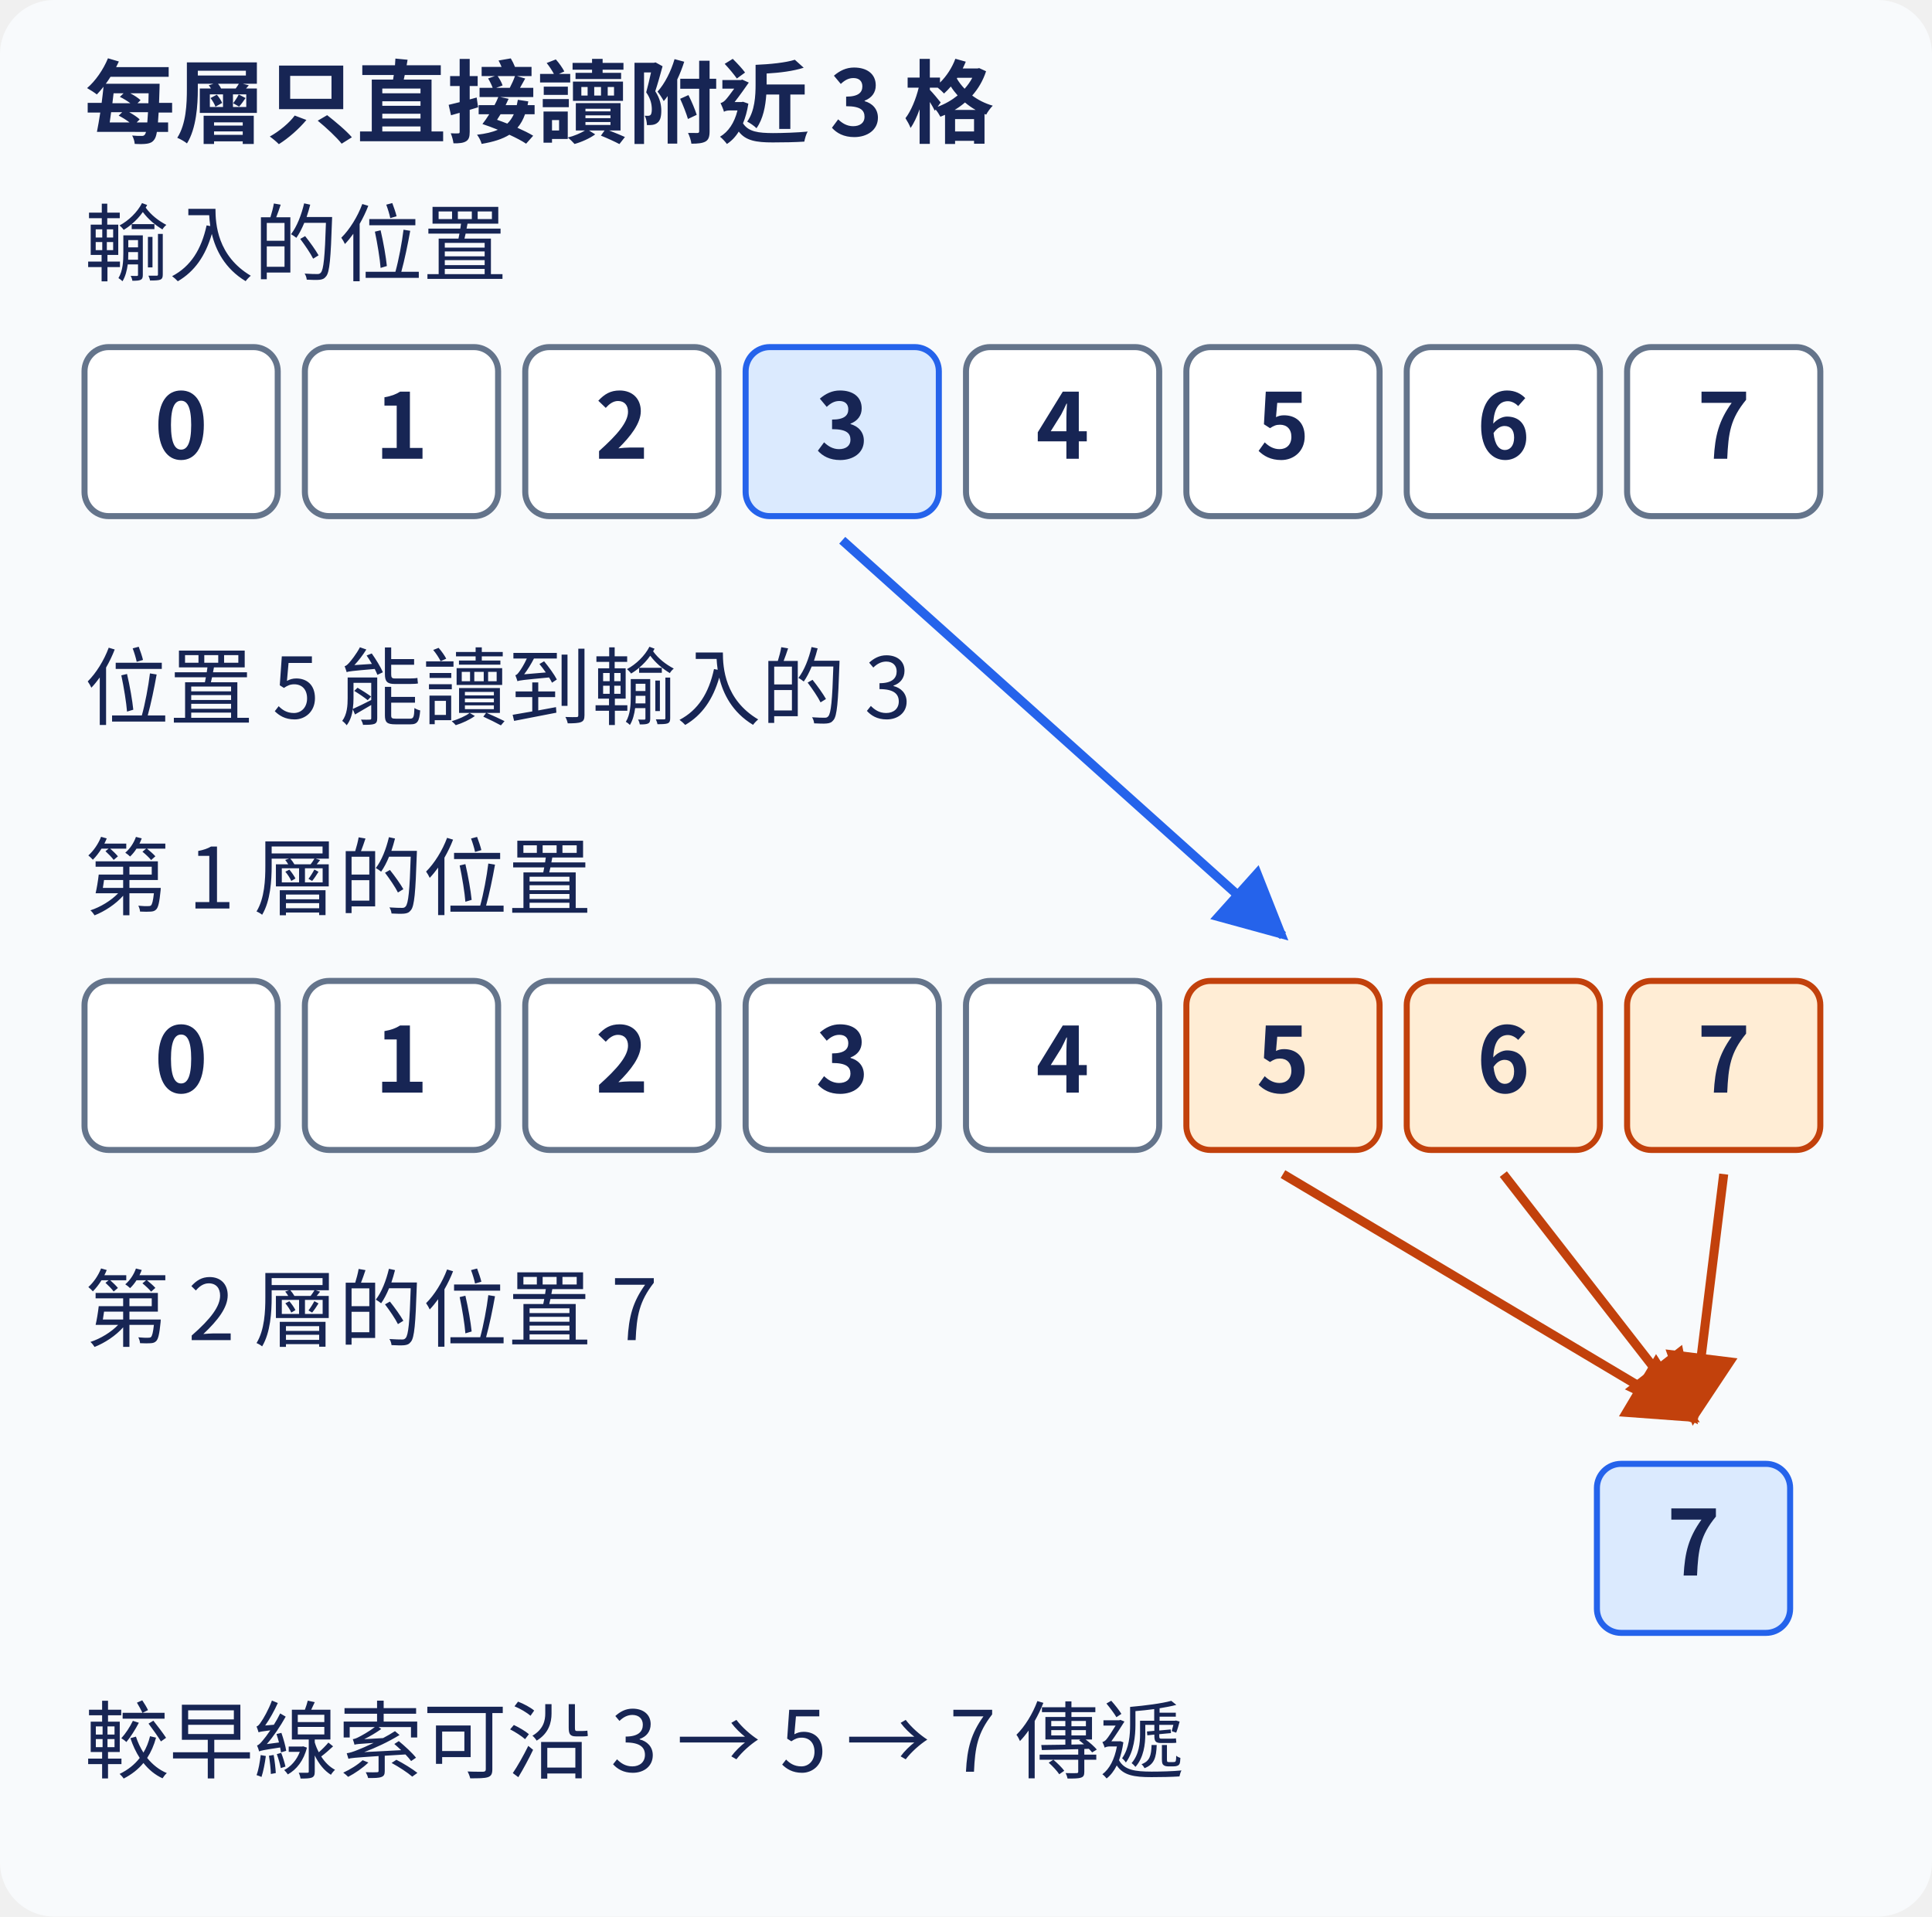
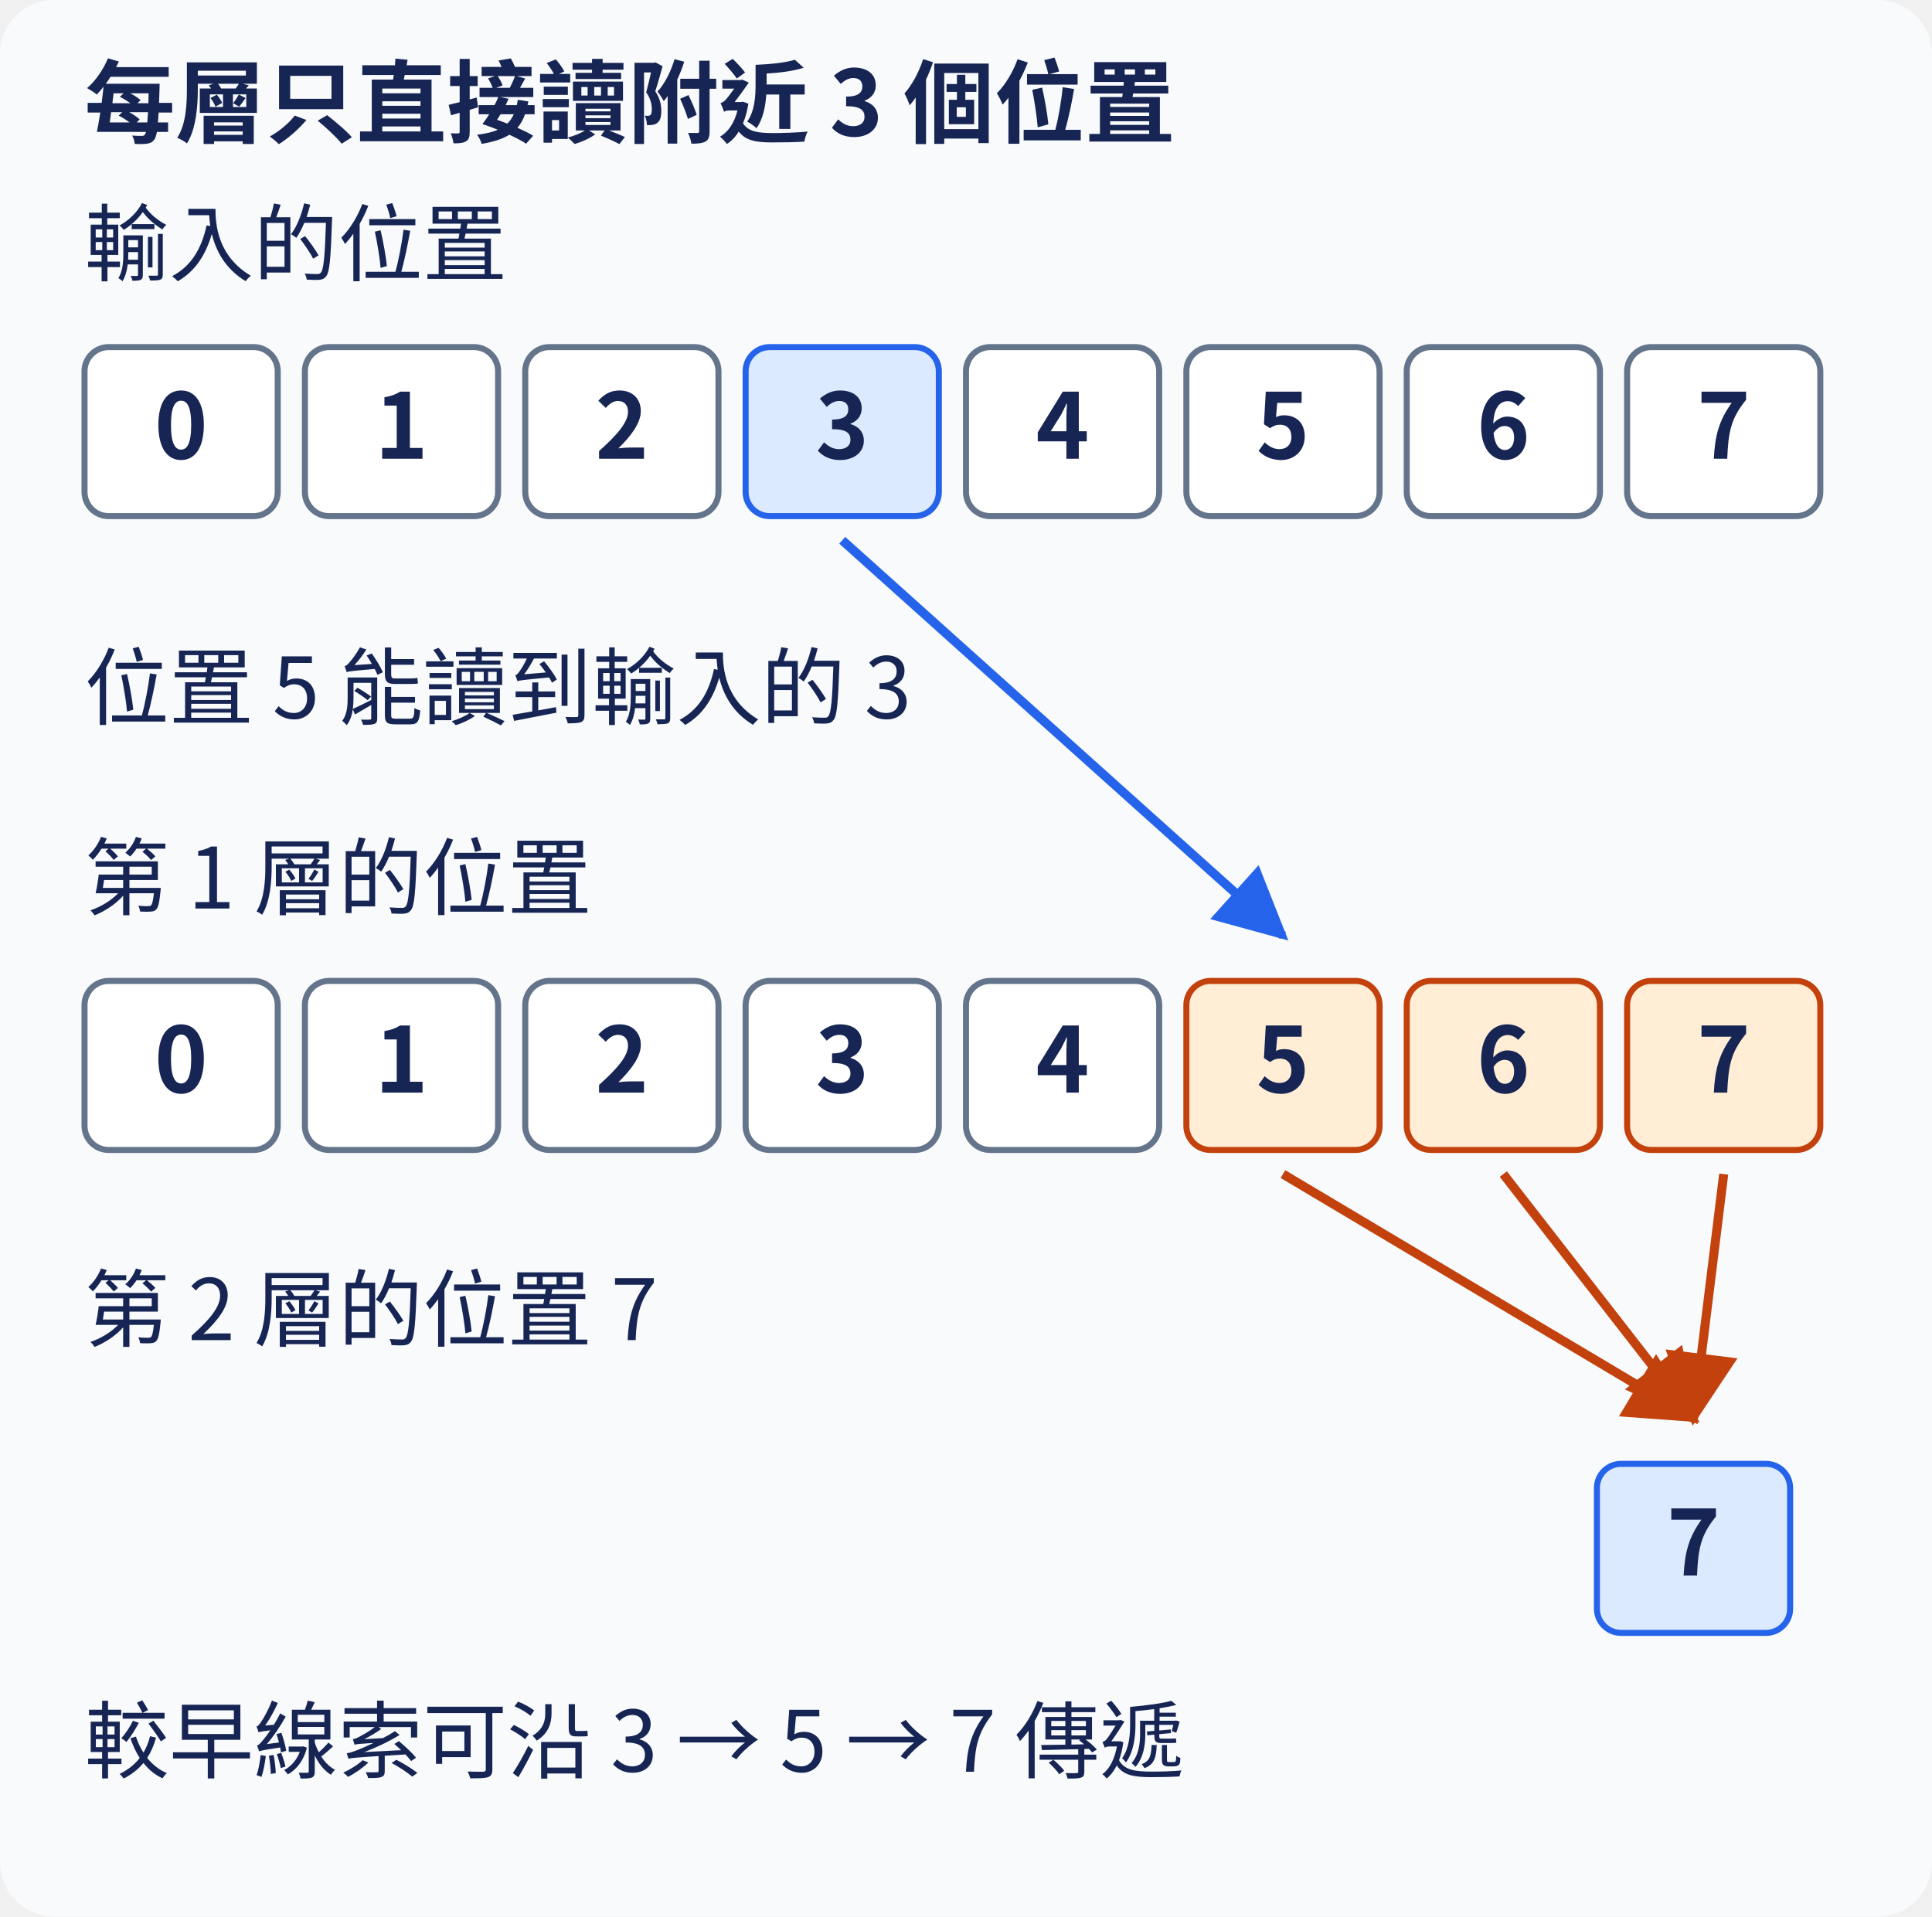
<svg xmlns="http://www.w3.org/2000/svg" viewBox="0 0 640 635" role="img" aria-labelledby="title desc">
  <style>text{font-family:system-ui,-apple-system,"Noto Sans CJK TC",sans-serif;fill:#172554}.small{font-size:26px}.main{font-size:28px}.label{font-size:30px;font-weight:600}.cell{stroke:#64748b;stroke-width:1.5}</style>
  <rect width="640" height="635" rx="18" fill="#f8fafc" />
  <defs>
    <marker id="arrow" viewBox="0 0 10 10" refX="9" refY="5" markerWidth="8" markerHeight="8" orient="auto-start-reverse">
      <path d="M0 0L10 5L0 10Z" fill="#2563eb" />
    </marker>
    <marker id="orange" viewBox="0 0 10 10" refX="9" refY="5" markerWidth="8" markerHeight="8" orient="auto-start-reverse">
      <path d="M0 0L10 5L0 10Z" fill="#c2410c" />
    </marker>
  </defs>
-   <text class="label" x="28" y="45">每層只直接讀附近 3 格</text>
+   <text class="label" x="28" y="45">每層只直接讀附近 3 個位置</text>
  <text class="main" x="28" y="91">輸入的位置</text>
  <rect x="28" y="115" width="64" height="56" rx="8" fill="#ffffff" stroke="#64748b" stroke-width="2" />
  <text class="label" x="60" y="152" text-anchor="middle">0</text>
  <rect x="101" y="115" width="64" height="56" rx="8" fill="#ffffff" stroke="#64748b" stroke-width="2" />
  <text class="label" x="133" y="152" text-anchor="middle">1</text>
  <rect x="174" y="115" width="64" height="56" rx="8" fill="#ffffff" stroke="#64748b" stroke-width="2" />
  <text class="label" x="206" y="152" text-anchor="middle">2</text>
  <rect x="247" y="115" width="64" height="56" rx="8" fill="#dbeafe" stroke="#2563eb" stroke-width="2" />
  <text class="label" x="279" y="152" text-anchor="middle">3</text>
  <rect x="320" y="115" width="64" height="56" rx="8" fill="#ffffff" stroke="#64748b" stroke-width="2" />
  <text class="label" x="352" y="152" text-anchor="middle">4</text>
  <rect x="393" y="115" width="64" height="56" rx="8" fill="#ffffff" stroke="#64748b" stroke-width="2" />
  <text class="label" x="425" y="152" text-anchor="middle">5</text>
  <rect x="466" y="115" width="64" height="56" rx="8" fill="#ffffff" stroke="#64748b" stroke-width="2" />
  <text class="label" x="498" y="152" text-anchor="middle">6</text>
  <rect x="539" y="115" width="64" height="56" rx="8" fill="#ffffff" stroke="#64748b" stroke-width="2" />
  <text class="label" x="571" y="152" text-anchor="middle">7</text>
  <text class="main" x="28" y="301">第 1 層的位置</text>
  <rect x="28" y="325" width="64" height="56" rx="8" fill="#ffffff" stroke="#64748b" stroke-width="2" />
  <text class="label" x="60" y="362" text-anchor="middle">0</text>
  <rect x="101" y="325" width="64" height="56" rx="8" fill="#ffffff" stroke="#64748b" stroke-width="2" />
  <text class="label" x="133" y="362" text-anchor="middle">1</text>
  <rect x="174" y="325" width="64" height="56" rx="8" fill="#ffffff" stroke="#64748b" stroke-width="2" />
  <text class="label" x="206" y="362" text-anchor="middle">2</text>
  <rect x="247" y="325" width="64" height="56" rx="8" fill="#ffffff" stroke="#64748b" stroke-width="2" />
  <text class="label" x="279" y="362" text-anchor="middle">3</text>
  <rect x="320" y="325" width="64" height="56" rx="8" fill="#ffffff" stroke="#64748b" stroke-width="2" />
  <text class="label" x="352" y="362" text-anchor="middle">4</text>
  <rect x="393" y="325" width="64" height="56" rx="8" fill="#ffedd5" stroke="#c2410c" stroke-width="2" />
  <text class="label" x="425" y="362" text-anchor="middle">5</text>
  <rect x="466" y="325" width="64" height="56" rx="8" fill="#ffedd5" stroke="#c2410c" stroke-width="2" />
  <text class="label" x="498" y="362" text-anchor="middle">6</text>
  <rect x="539" y="325" width="64" height="56" rx="8" fill="#ffedd5" stroke="#c2410c" stroke-width="2" />
  <text class="label" x="571" y="362" text-anchor="middle">7</text>
  <path d="M279 179L425 310" stroke="#2563eb" stroke-width="3" fill="none" marker-end="url(#arrow)" />
  <text class="main" x="28" y="238">位置 5 能讀到輸入的 3</text>
  <text class="main" x="28" y="444">第 2 層的位置 7</text>
  <rect x="529" y="485" width="64" height="56" rx="8" fill="#dbeafe" stroke="#2563eb" stroke-width="2" />
  <text class="label" x="561" y="522" text-anchor="middle">7</text>
  <path d="M425 389L561 470" stroke="#c2410c" stroke-width="3" fill="none" marker-end="url(#orange)" />
  <path d="M498 389L561 470" stroke="#c2410c" stroke-width="3" fill="none" marker-end="url(#orange)" />
  <path d="M571 389L561 470" stroke="#c2410c" stroke-width="3" fill="none" marker-end="url(#orange)" />
  <text class="main" x="28" y="587">較早線索可沿 3 → 5 → 7 傳遞</text>
</svg>
